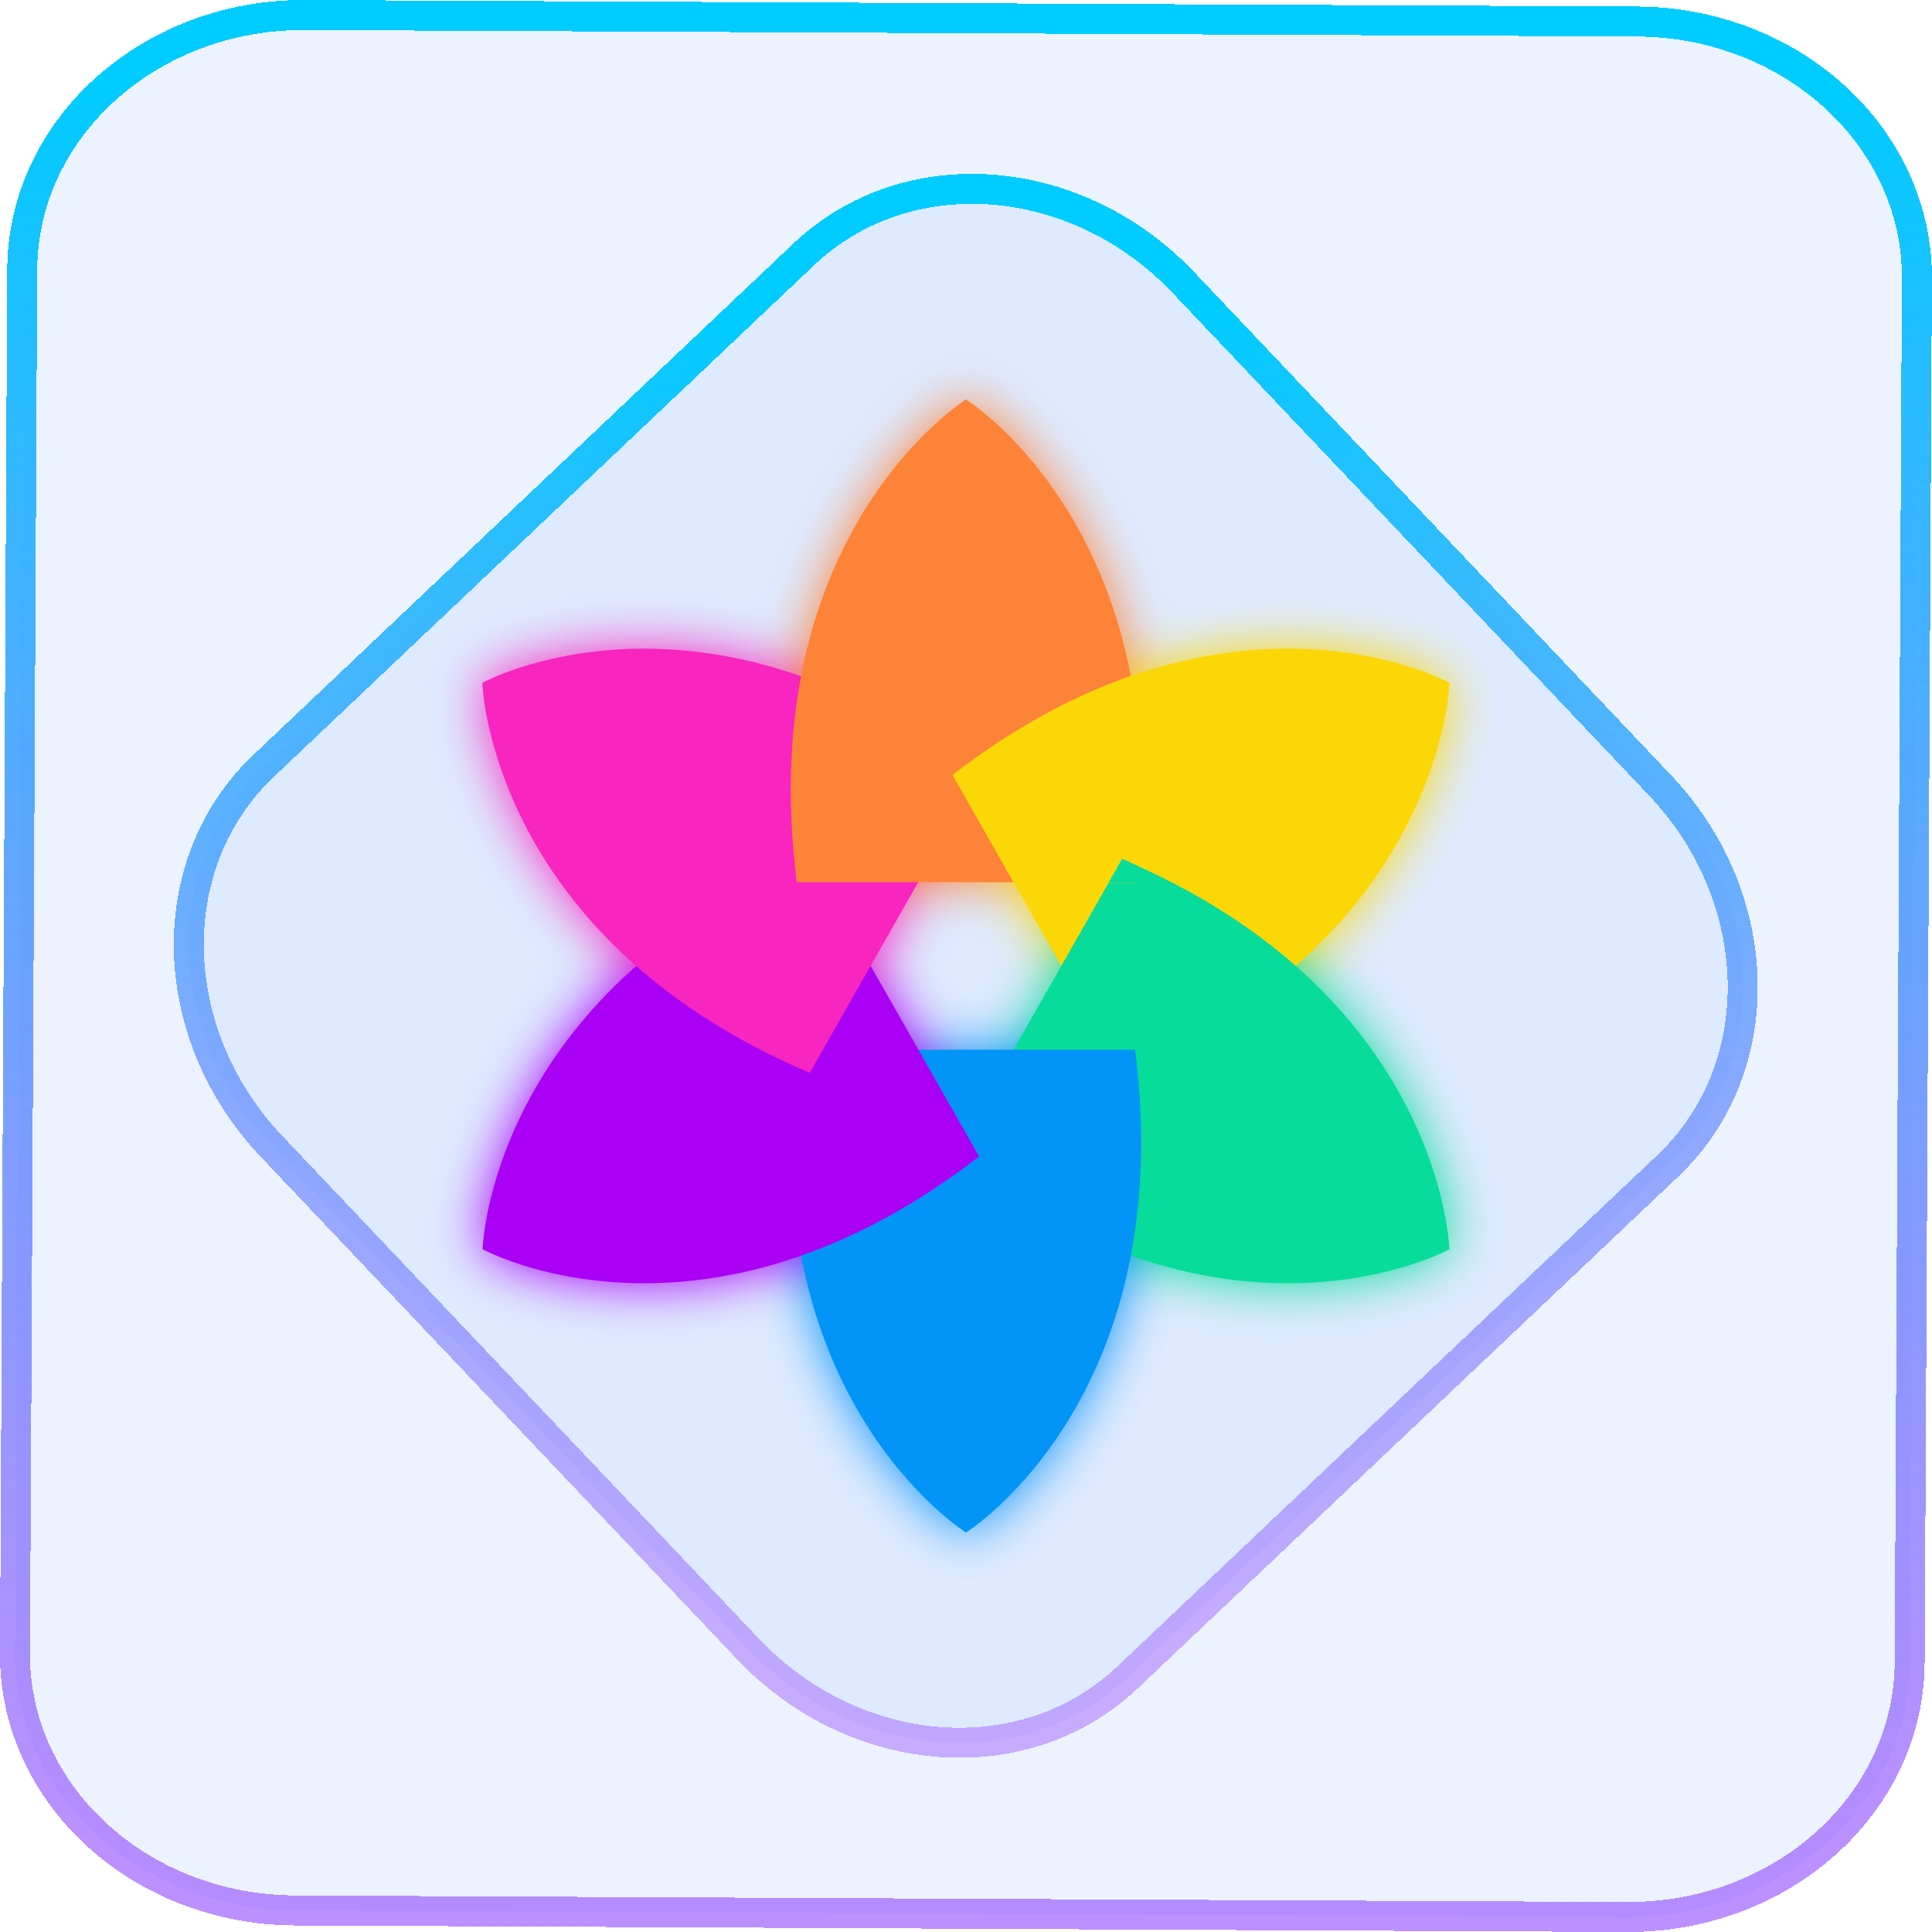
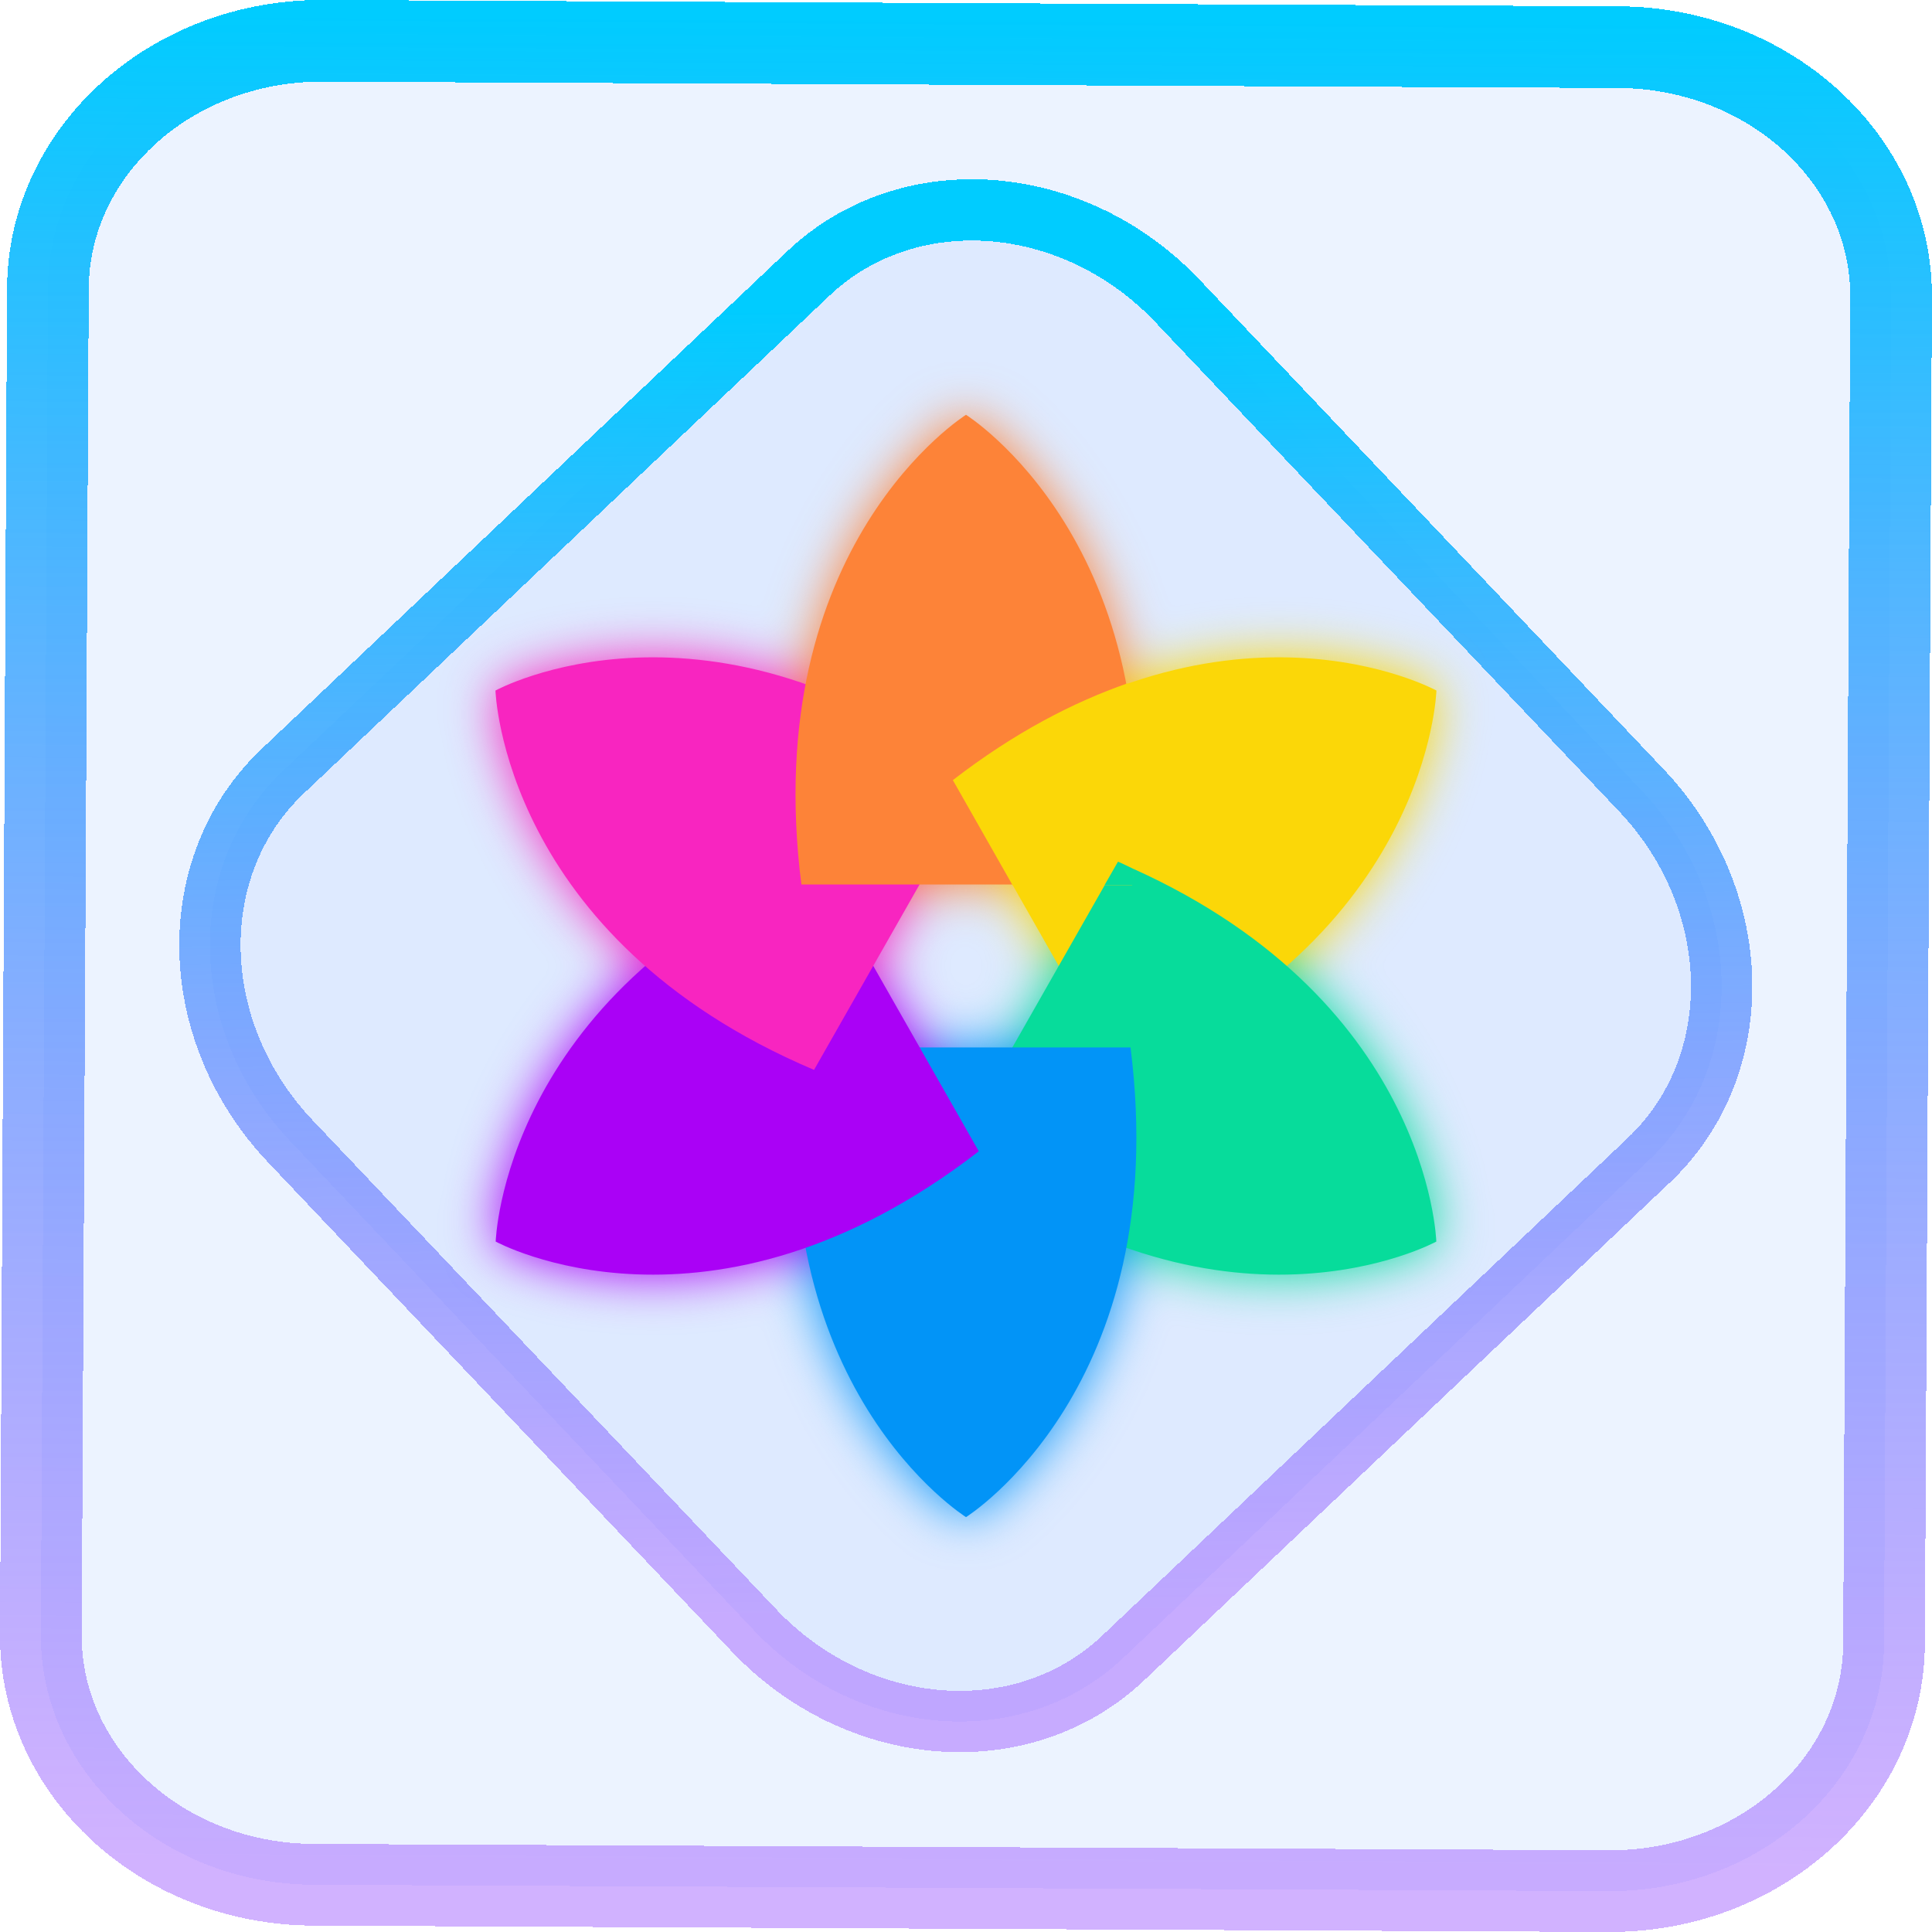
- <svg xmlns="http://www.w3.org/2000/svg" xmlns:xlink="http://www.w3.org/1999/xlink" width="46" height="46" version="1.1" viewBox="0 0 12.171 12.171" id="svg12">
+ <svg xmlns="http://www.w3.org/2000/svg" xmlns:xlink="http://www.w3.org/1999/xlink" width="47.286" height="47.286" version="1.1" viewBox="0 0 12.511 12.511" id="svg12">
+   <style id="style880" />
  <defs id="defs16">
    <linearGradient id="c" y1="523.8" x1="403.57" y2="536.8" x2="416.57" gradientUnits="userSpaceOnUse" gradientTransform="matrix(0.3452671,0,0,0.3452671,-134.8043,-174.6333)">
      <stop stop-color="#292c2f" id="stop1568" />
      <stop offset="1" stop-opacity="0" id="stop1570" />
    </linearGradient>
    <linearGradient xlink:href="#b-2" id="linearGradient4189" x1="14.369" y1="22.522" x2="26.522" y2="22.522" gradientUnits="userSpaceOnUse" />
    <linearGradient x1="36" gradientUnits="userSpaceOnUse" x2="14" y2="12" y1="44" id="b-2">
      <stop style="stop-color:#bfc9c9;stop-opacity:1" stop-color="#536161" id="stop1579" />
      <stop style="stop-color:#fbfbfb;stop-opacity:1" stop-color="#f4f5f5" offset="1" id="stop1581" />
    </linearGradient>
    <linearGradient xlink:href="#b-2" id="linearGradient4428" gradientUnits="userSpaceOnUse" x1="31.586" y1="36.345" x2="1.203" y2="6.723" />
    <linearGradient xlink:href="#b-2" id="linearGradient4189-3" x1="14.369" y1="22.522" x2="26.522" y2="22.522" gradientUnits="userSpaceOnUse" gradientTransform="translate(20.84198,61.55382)" />
    <linearGradient xlink:href="#b-2" id="linearGradient4428-5" gradientUnits="userSpaceOnUse" x1="31.586" y1="36.345" x2="1.203" y2="6.723" gradientTransform="translate(20.84198,61.55382)" />
    <linearGradient xlink:href="#b-2" id="linearGradient4189-3-3" x1="14.369" y1="22.522" x2="26.522" y2="22.522" gradientUnits="userSpaceOnUse" gradientTransform="translate(4.376802,4.421169)" />
    <linearGradient xlink:href="#b-2" id="linearGradient4428-5-5" gradientUnits="userSpaceOnUse" x1="31.586" y1="36.345" x2="1.203" y2="6.723" gradientTransform="translate(4.376802,4.421169)" />
-     <linearGradient xlink:href="#linearGradient11" id="linearGradient13" x1="-43.819" y1="23.12" x2="-1.955" y2="23.12" gradientUnits="userSpaceOnUse" gradientTransform="scale(0.2645781)" />
-     <linearGradient id="linearGradient11">
-       <stop style="stop-color:#9955ff;stop-opacity:0.656;" offset="0" id="stop4-3" />
-       <stop style="stop-color:#00ccff;stop-opacity:1" offset="1" id="stop11" />
-     </linearGradient>
    <linearGradient xlink:href="#linearGradient14" id="linearGradient15" x1="-9.685" y1="45.161" x2="11.988" y2="21.735" gradientUnits="userSpaceOnUse" gradientTransform="scale(0.2645781)" />
    <linearGradient id="linearGradient14">
      <stop style="stop-color:#9955ff;stop-opacity:0.452;" offset="0" id="stop12" />
      <stop style="stop-color:#00ccff;stop-opacity:1" offset="1" id="stop13" />
    </linearGradient>
    <filter id="filter2917-3" x="-0.962" y="-0.667" width="2.924" height="2.335" color-interpolation-filters="sRGB">
      <feGaussianBlur stdDeviation="0.287" id="feGaussianBlur732-5" />
    </filter>
    <filter id="filter1" x="-0.962" y="-0.667" width="2.924" height="2.335" color-interpolation-filters="sRGB">
      <feGaussianBlur stdDeviation="0.287" id="feGaussianBlur1" />
    </filter>
    <filter id="filter2" x="-0.962" y="-0.667" width="2.924" height="2.335" color-interpolation-filters="sRGB">
      <feGaussianBlur stdDeviation="0.287" id="feGaussianBlur2" />
    </filter>
    <filter id="filter894" x="-0.065" y="-0.056" width="1.129" height="1.112" color-interpolation-filters="sRGB">
      <feGaussianBlur stdDeviation="0.206" id="feGaussianBlur2-6" />
    </filter>
+     <linearGradient xlink:href="#linearGradient14" id="linearGradient888" x1="-12.026" y1="6.117" x2="-0.085" y2="6.117" gradientUnits="userSpaceOnUse" />
  </defs>
-   <rect x="-12.026" y="0.149" width="11.941" height="11.936" rx="1.612" stroke="url(#paint4_linear_77:23)" shape-rendering="crispEdges" id="rect5-6-7-3" ry="1.774" transform="matrix(0.00523883,-0.9999863,0.999988,0.00489859,0,0)" style="fill:#80b3ff;fill-opacity:0.15;stroke:url(#linearGradient13);stroke-width:0.189;stroke-opacity:1" />
-   <rect x="-3.727" y="4.645" width="7.913" height="7.912" rx="1.612" shape-rendering="crispEdges" id="rect5-6-6-6-6" style="fill:#80b3ff;fill-opacity:0.122;stroke:url(#linearGradient15);stroke-width:0.189;stroke-opacity:1" ry="1.774" transform="matrix(0.7261265,-0.6875611,0.6879775,0.725732,0,0)" />
-   <g transform="matrix(0.5943476,0,0,0.6031688,1.260549,1.227334)" id="g19" style="stroke-width:1.67">
+   <rect x="-12.195" y="0.32" width="11.941" height="11.936" rx="1.612" shape-rendering="crispEdges" id="rect5-6-7-3" ry="1.774" transform="matrix(0.00523883,-0.9999863,0.999988,0.00489859,0,0)" style="fill:#80b3ff;fill-opacity:0.15;stroke:url(#linearGradient888);stroke-width:0.529;stroke-miterlimit:4;stroke-dasharray:none;stroke-opacity:1" />
+   <rect x="-3.72" y="4.885" width="7.913" height="7.912" rx="1.612" shape-rendering="crispEdges" id="rect5-6-6-6-6" style="fill:#80b3ff;fill-opacity:0.122;stroke:url(#linearGradient15);stroke-width:0.397;stroke-opacity:1;stroke-miterlimit:4;stroke-dasharray:none" ry="1.774" transform="matrix(0.7261265,-0.6875611,0.6879775,0.725732,0,0)" />
+   <g transform="matrix(0.5943476,0,0,0.6031688,1.430634,1.397418)" id="g19" style="stroke-width:1.67">
    <g transform="matrix(1.3386,0,0,1.3386,4.2294,14.951)" filter="url(#filter894)" id="g10" style="stroke-width:1.67">
      <path d="m 6.733,-7.362 c 0,0 -1.746,-0.943 -3.932,0.723 l 1.34,2.32 c 2.536,-1.06 2.593,-3.043 2.593,-3.043 z" fill="#fbd708" id="path3" style="stroke-width:1.67" />
      <path d="m 6.733,-2.942 c 0,0 -0.056,-1.984 -2.592,-3.044 l -1.34,2.32 c 2.186,1.666 3.932,0.724 3.932,0.724 z" fill="#07dc9b" id="path4" style="stroke-width:1.67" />
      <path d="m 2.905,-0.732 c 0,0 -1.69,-1.041 -1.34,-3.767 h 2.679 c 0.35,2.727 -1.339,3.767 -1.339,3.767 z" fill="#0294f7" id="path5" style="stroke-width:1.67" />
      <path d="m -0.923,-2.942 c 0,0 0.056,-1.984 2.592,-3.044 l 1.34,2.32 c -2.186,1.666 -3.932,0.724 -3.932,0.724 z" fill="#aa01f6" id="path6" style="stroke-width:1.67" />
      <path d="m -0.924,-7.362 c 0,0 1.746,-0.943 3.932,0.723 l -1.34,2.32 c -2.536,-1.06 -2.593,-3.043 -2.593,-3.043 z" fill="#f825c0" id="path7" style="stroke-width:1.67" />
      <path d="m 2.905,-9.573 c 0,0 -1.69,1.041 -1.34,3.767 H 4.244 C 4.594,-8.532 2.905,-9.573 2.905,-9.573 Z" fill="#fd8338" id="path8" style="stroke-width:1.67" />
      <path d="m 4.221,-7.42 c -0.441,0.152 -0.92,0.394 -1.423,0.777 l 0.486,0.843 h 0.973 c 0.08,-0.627 0.051,-1.162 -0.037,-1.62 z" fill="#fbd708" id="path9" style="stroke-width:1.67" />
      <path d="M 4.142,-5.989 4.032,-5.8 H 4.262 C 4.268,-5.844 4.269,-5.884 4.274,-5.928 4.229,-5.948 4.189,-5.97 4.142,-5.989 Z" fill="#07dc9b" id="path10" style="stroke-width:1.67" />
    </g>
    <g transform="matrix(1.3386,0,0,1.3386,4.2294,14.951)" id="g18" style="stroke-width:1.67">
      <path d="m 6.733,-7.362 c 0,0 -1.746,-0.943 -3.932,0.723 l 1.34,2.32 c 2.536,-1.06 2.593,-3.043 2.593,-3.043 z" fill="#fbd708" id="path11" style="stroke-width:1.67" />
      <path d="m 6.733,-2.942 c 0,0 -0.056,-1.984 -2.592,-3.044 l -1.34,2.32 c 2.186,1.666 3.932,0.724 3.932,0.724 z" fill="#07dc9b" id="path12" style="stroke-width:1.67" />
      <path d="m 2.905,-0.732 c 0,0 -1.69,-1.041 -1.34,-3.767 h 2.679 c 0.35,2.727 -1.339,3.767 -1.339,3.767 z" fill="#0294f7" id="path13" style="stroke-width:1.67" />
      <path d="m -0.923,-2.942 c 0,0 0.056,-1.984 2.592,-3.044 l 1.34,2.32 c -2.186,1.666 -3.932,0.724 -3.932,0.724 z" fill="#aa01f6" id="path14" style="stroke-width:1.67" />
      <path d="m -0.924,-7.362 c 0,0 1.746,-0.943 3.932,0.723 l -1.34,2.32 c -2.536,-1.06 -2.593,-3.043 -2.593,-3.043 z" fill="#f825c0" id="path15" style="stroke-width:1.67" />
      <path d="m 2.905,-9.573 c 0,0 -1.69,1.041 -1.34,3.767 H 4.244 C 4.594,-8.532 2.905,-9.573 2.905,-9.573 Z" fill="#fd8338" id="path16" style="stroke-width:1.67" />
      <path d="m 4.221,-7.42 c -0.441,0.152 -0.92,0.394 -1.423,0.777 l 0.486,0.843 h 0.973 c 0.08,-0.627 0.051,-1.162 -0.037,-1.62 z" fill="#fbd708" id="path17" style="stroke-width:1.67" />
      <path d="M 4.142,-5.989 4.032,-5.8 H 4.262 C 4.268,-5.844 4.269,-5.884 4.274,-5.928 4.229,-5.948 4.189,-5.97 4.142,-5.989 Z" fill="#07dc9b" id="path18" style="stroke-width:1.67" />
    </g>
  </g>
</svg>
